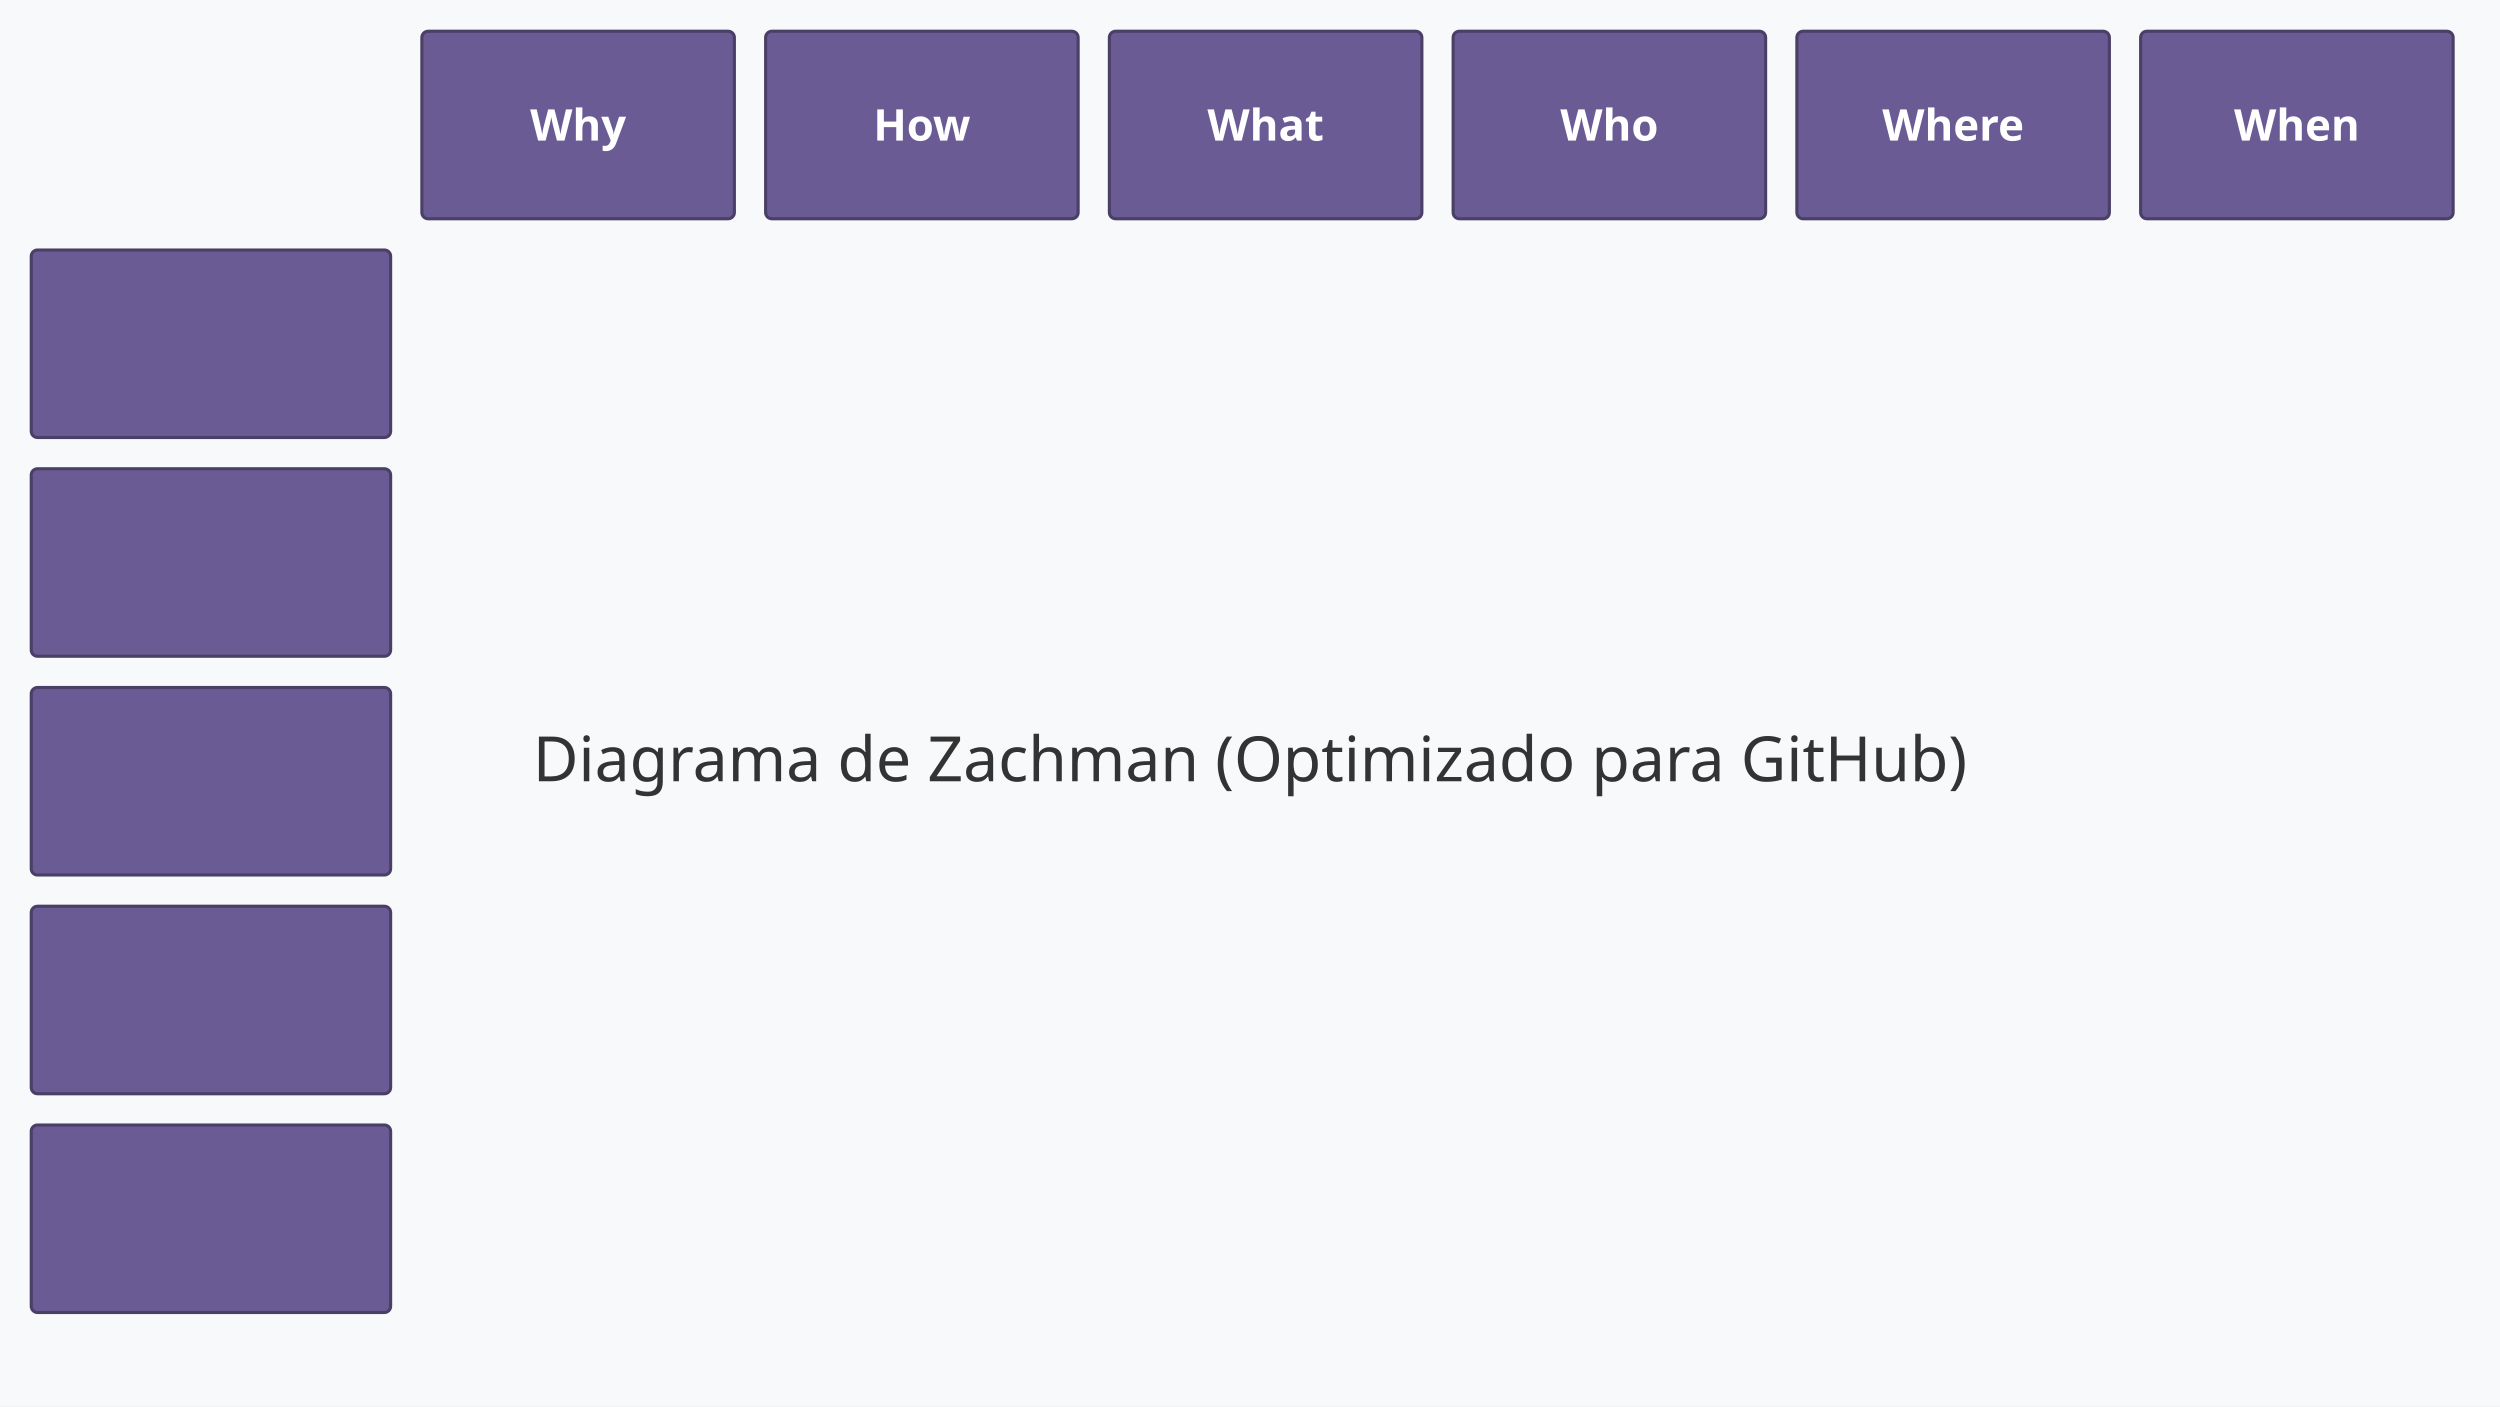
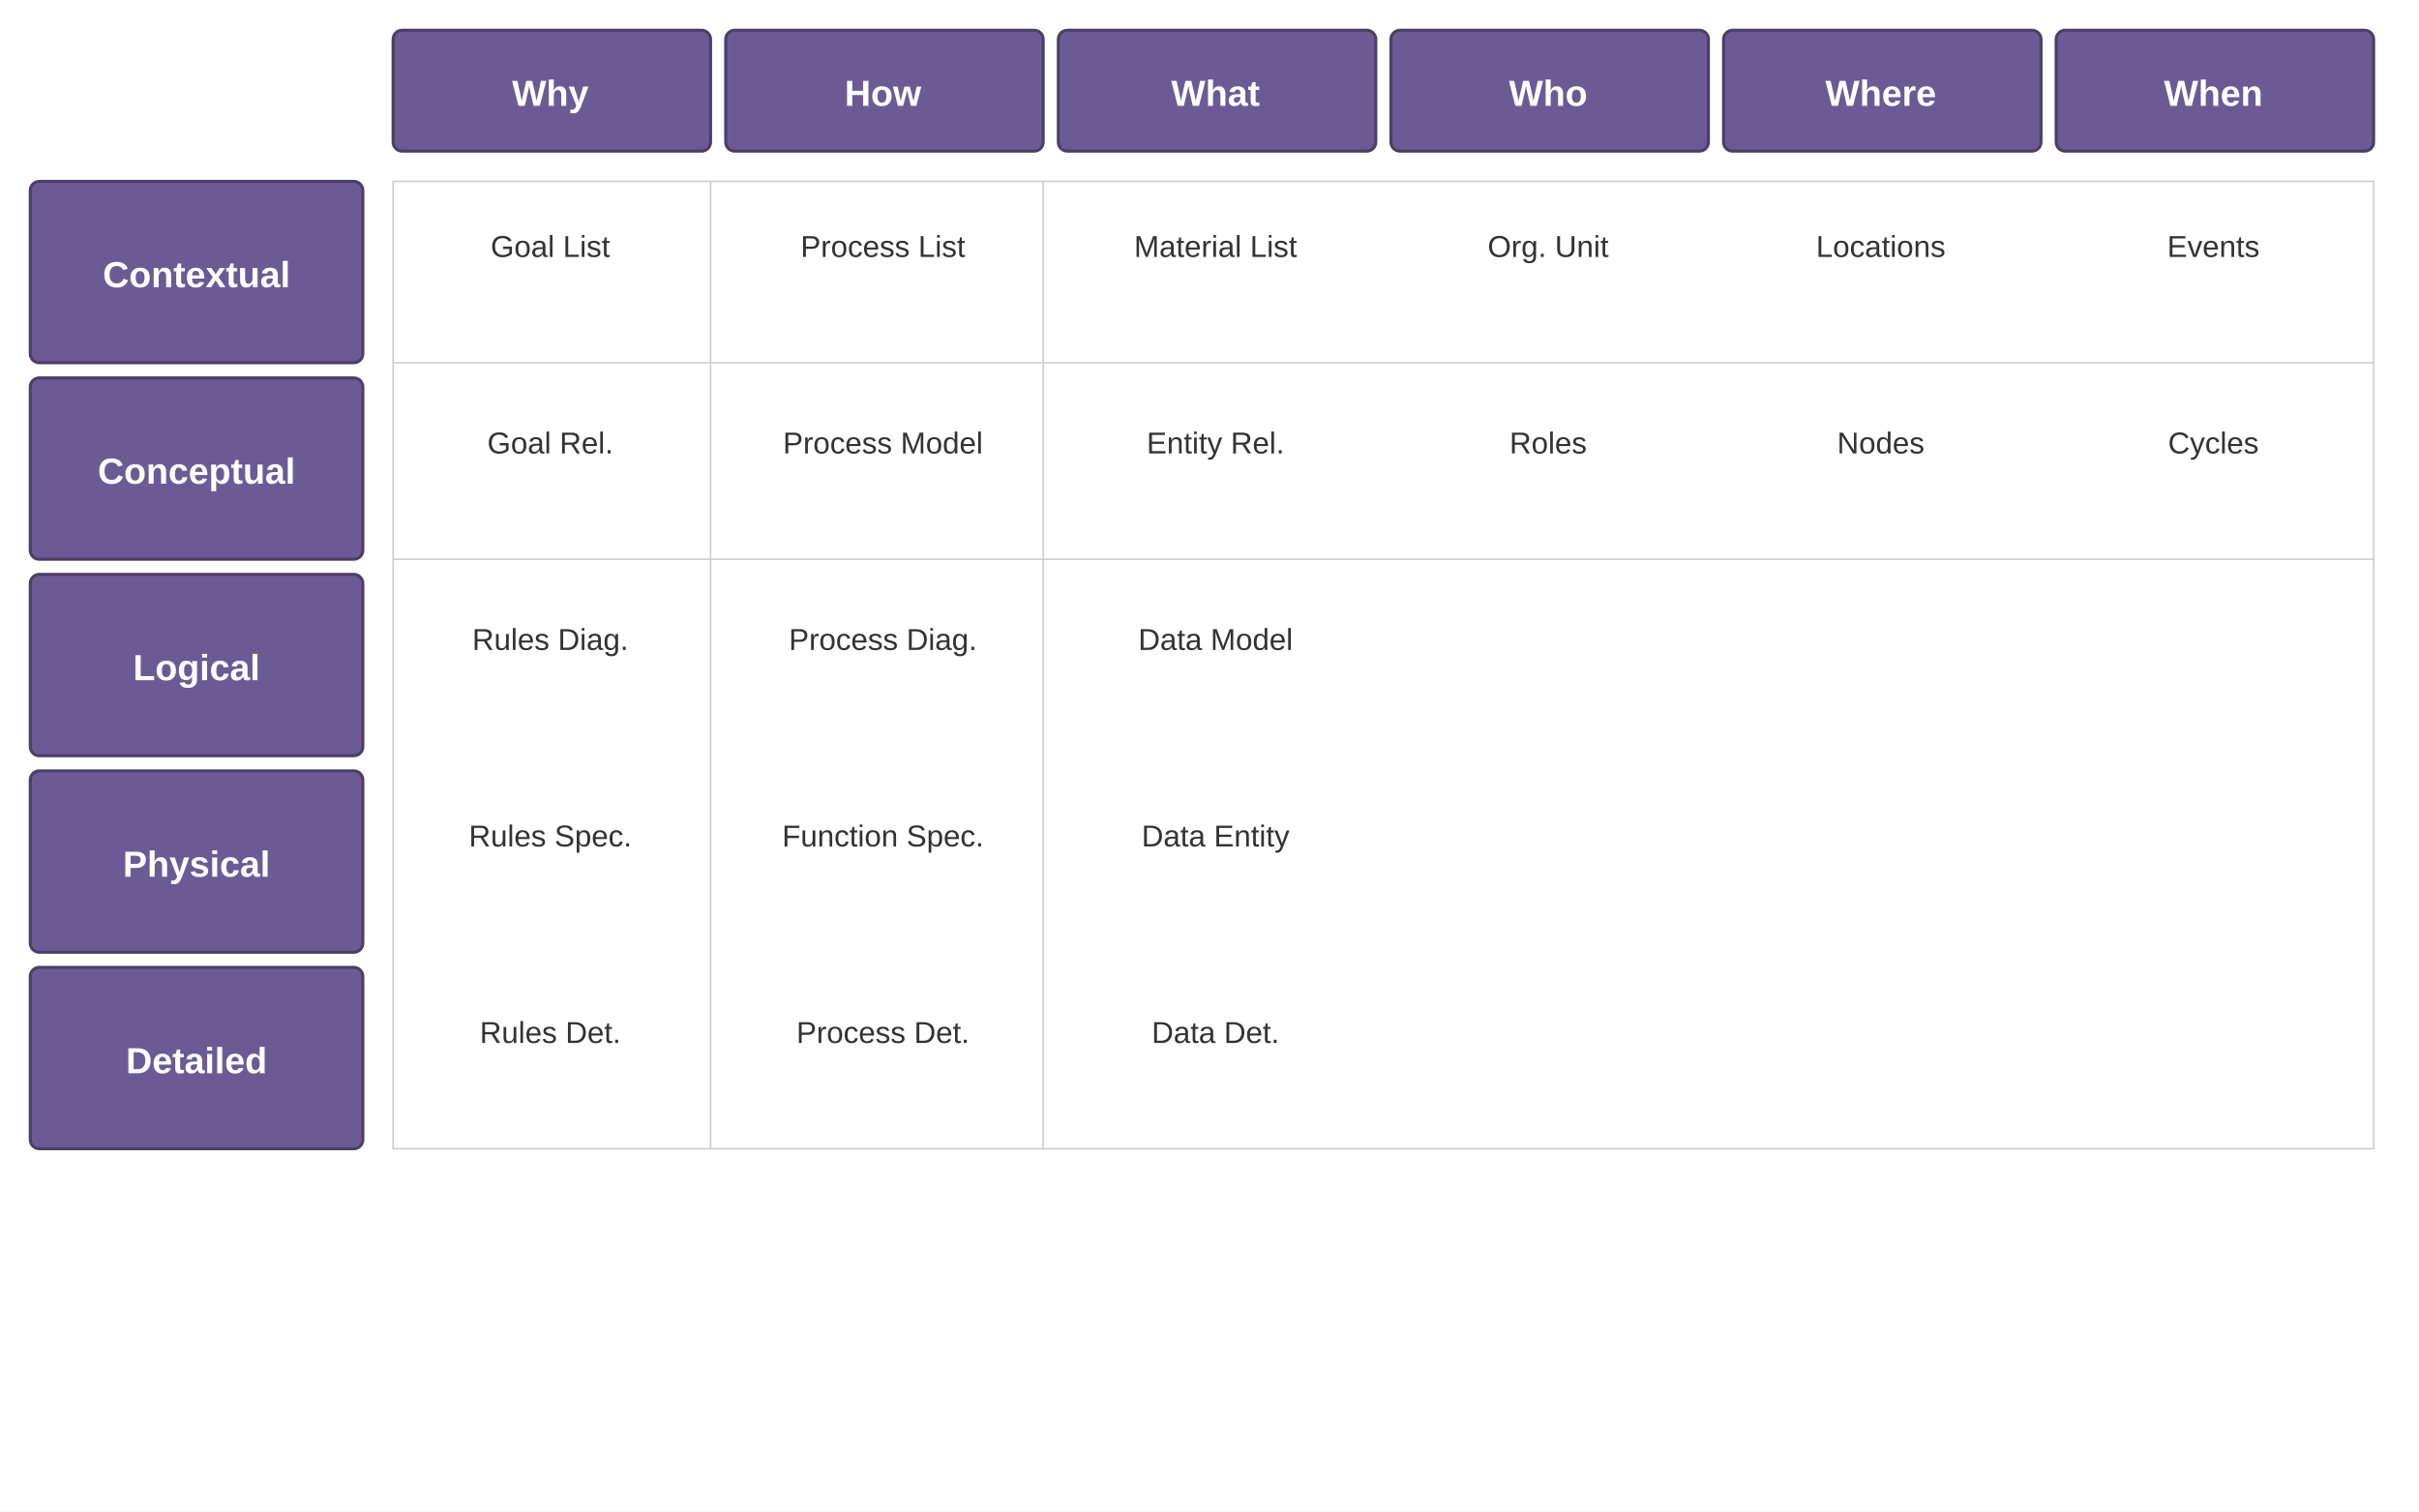
- <svg xmlns="http://www.w3.org/2000/svg" viewBox="0 0 800 450">
-   <rect width="800" height="450" fill="#f8f9fa" />
-   <g fill="#6B5B95" stroke="#4a3f66" stroke-width="1">
-     <rect x="135" y="10" width="100" height="60" rx="2" />
-     <rect x="245" y="10" width="100" height="60" rx="2" />
-     <rect x="355" y="10" width="100" height="60" rx="2" />
-     <rect x="465" y="10" width="100" height="60" rx="2" />
-     <rect x="575" y="10" width="100" height="60" rx="2" />
-     <rect x="685" y="10" width="100" height="60" rx="2" />
-     <rect x="10" y="80" width="115" height="60" rx="2" />
-     <rect x="10" y="150" width="115" height="60" rx="2" />
-     <rect x="10" y="220" width="115" height="60" rx="2" />
-     <rect x="10" y="290" width="115" height="60" rx="2" />
-     <rect x="10" y="360" width="115" height="60" rx="2" />
+ <svg xmlns="http://www.w3.org/2000/svg" viewBox="0 0 800 500">
+   <rect width="800" height="500" fill="white" />
+   <style>
+     .header { fill: #6B5B95; stroke: #4a3f66; stroke-width: 1; }
+     .label { fill: white; font-family: Arial, sans-serif; font-size: 12px; font-weight: bold; text-anchor: middle; }
+     .cell-text { fill: #333; font-family: Arial, sans-serif; font-size: 10px; text-anchor: middle; }
+     .border { fill: none; stroke: #ccc; stroke-width: 0.5; }
+   </style>
+   <g class="header">
+     <rect x="130" y="10" width="105" height="40" rx="3" />
+     <rect x="240" y="10" width="105" height="40" rx="3" />
+     <rect x="350" y="10" width="105" height="40" rx="3" />
+     <rect x="460" y="10" width="105" height="40" rx="3" />
+     <rect x="570" y="10" width="105" height="40" rx="3" />
+     <rect x="680" y="10" width="105" height="40" rx="3" />
+     <rect x="10" y="60" width="110" height="60" rx="3" />
+     <rect x="10" y="125" width="110" height="60" rx="3" />
+     <rect x="10" y="190" width="110" height="60" rx="3" />
+     <rect x="10" y="255" width="110" height="60" rx="3" />
+     <rect x="10" y="320" width="110" height="60" rx="3" />
  </g>
-   <g fill="white" font-family="sans-serif" font-size="14" font-weight="bold" text-anchor="middle">
-     <text x="185" y="45">Why</text>
-     <text x="295" y="45">How</text>
-     <text x="405" y="45">What</text>
-     <text x="515" y="45">Who</text>
-     <text x="625" y="45">Where</text>
-     <text x="735" y="45">When</text>
+   <g class="label">
+     <text x="182" y="35">Why</text>
+     <text x="292" y="35">How</text>
+     <text x="402" y="35">What</text>
+     <text x="512" y="35">Who</text>
+     <text x="622" y="35">Where</text>
+     <text x="732" y="35">When</text>
+     <text x="65" y="95">Contextual</text>
+     <text x="65" y="160">Conceptual</text>
+     <text x="65" y="225">Logical</text>
+     <text x="65" y="290">Physical</text>
+     <text x="65" y="355">Detailed</text>
  </g>
-   <text x="400" y="250" fill="#333" font-family="sans-serif" font-size="20" text-anchor="middle">Diagrama de Zachman (Optimizado para GitHub)</text>
+   <g class="cell-text">
+     <text x="182" y="85">Goal List</text>
+     <text x="292" y="85">Process List</text>
+     <text x="402" y="85">Material List</text>
+     <text x="182" y="150">Goal Rel.</text>
+     <text x="292" y="150">Process Model</text>
+     <text x="402" y="150">Entity Rel.</text>
+     <text x="182" y="215">Rules Diag.</text>
+     <text x="292" y="215">Process Diag.</text>
+     <text x="402" y="215">Data Model</text>
+     <text x="182" y="280">Rules Spec.</text>
+     <text x="292" y="280">Function Spec.</text>
+     <text x="402" y="280">Data Entity</text>
+     <text x="182" y="345">Rules Det.</text>
+     <text x="292" y="345">Process Det.</text>
+     <text x="402" y="345">Data Det.</text>
+     <text x="512" y="85">Org. Unit</text>
+     <text x="622" y="85">Locations</text>
+     <text x="732" y="85">Events</text>
+     <text x="512" y="150">Roles</text>
+     <text x="622" y="150">Nodes</text>
+     <text x="732" y="150">Cycles</text>
+   </g>
+   <g class="border">
+     <rect x="130" y="60" width="655" height="320" />
+     <line x1="235" y1="60" x2="235" y2="380" />
+     <line x1="345" y1="60" x2="345" y2="380" />
+     <line x1="130" y1="120" x2="785" y2="120" />
+     <line x1="130" y1="185" x2="785" y2="185" />
+   </g>
</svg>
